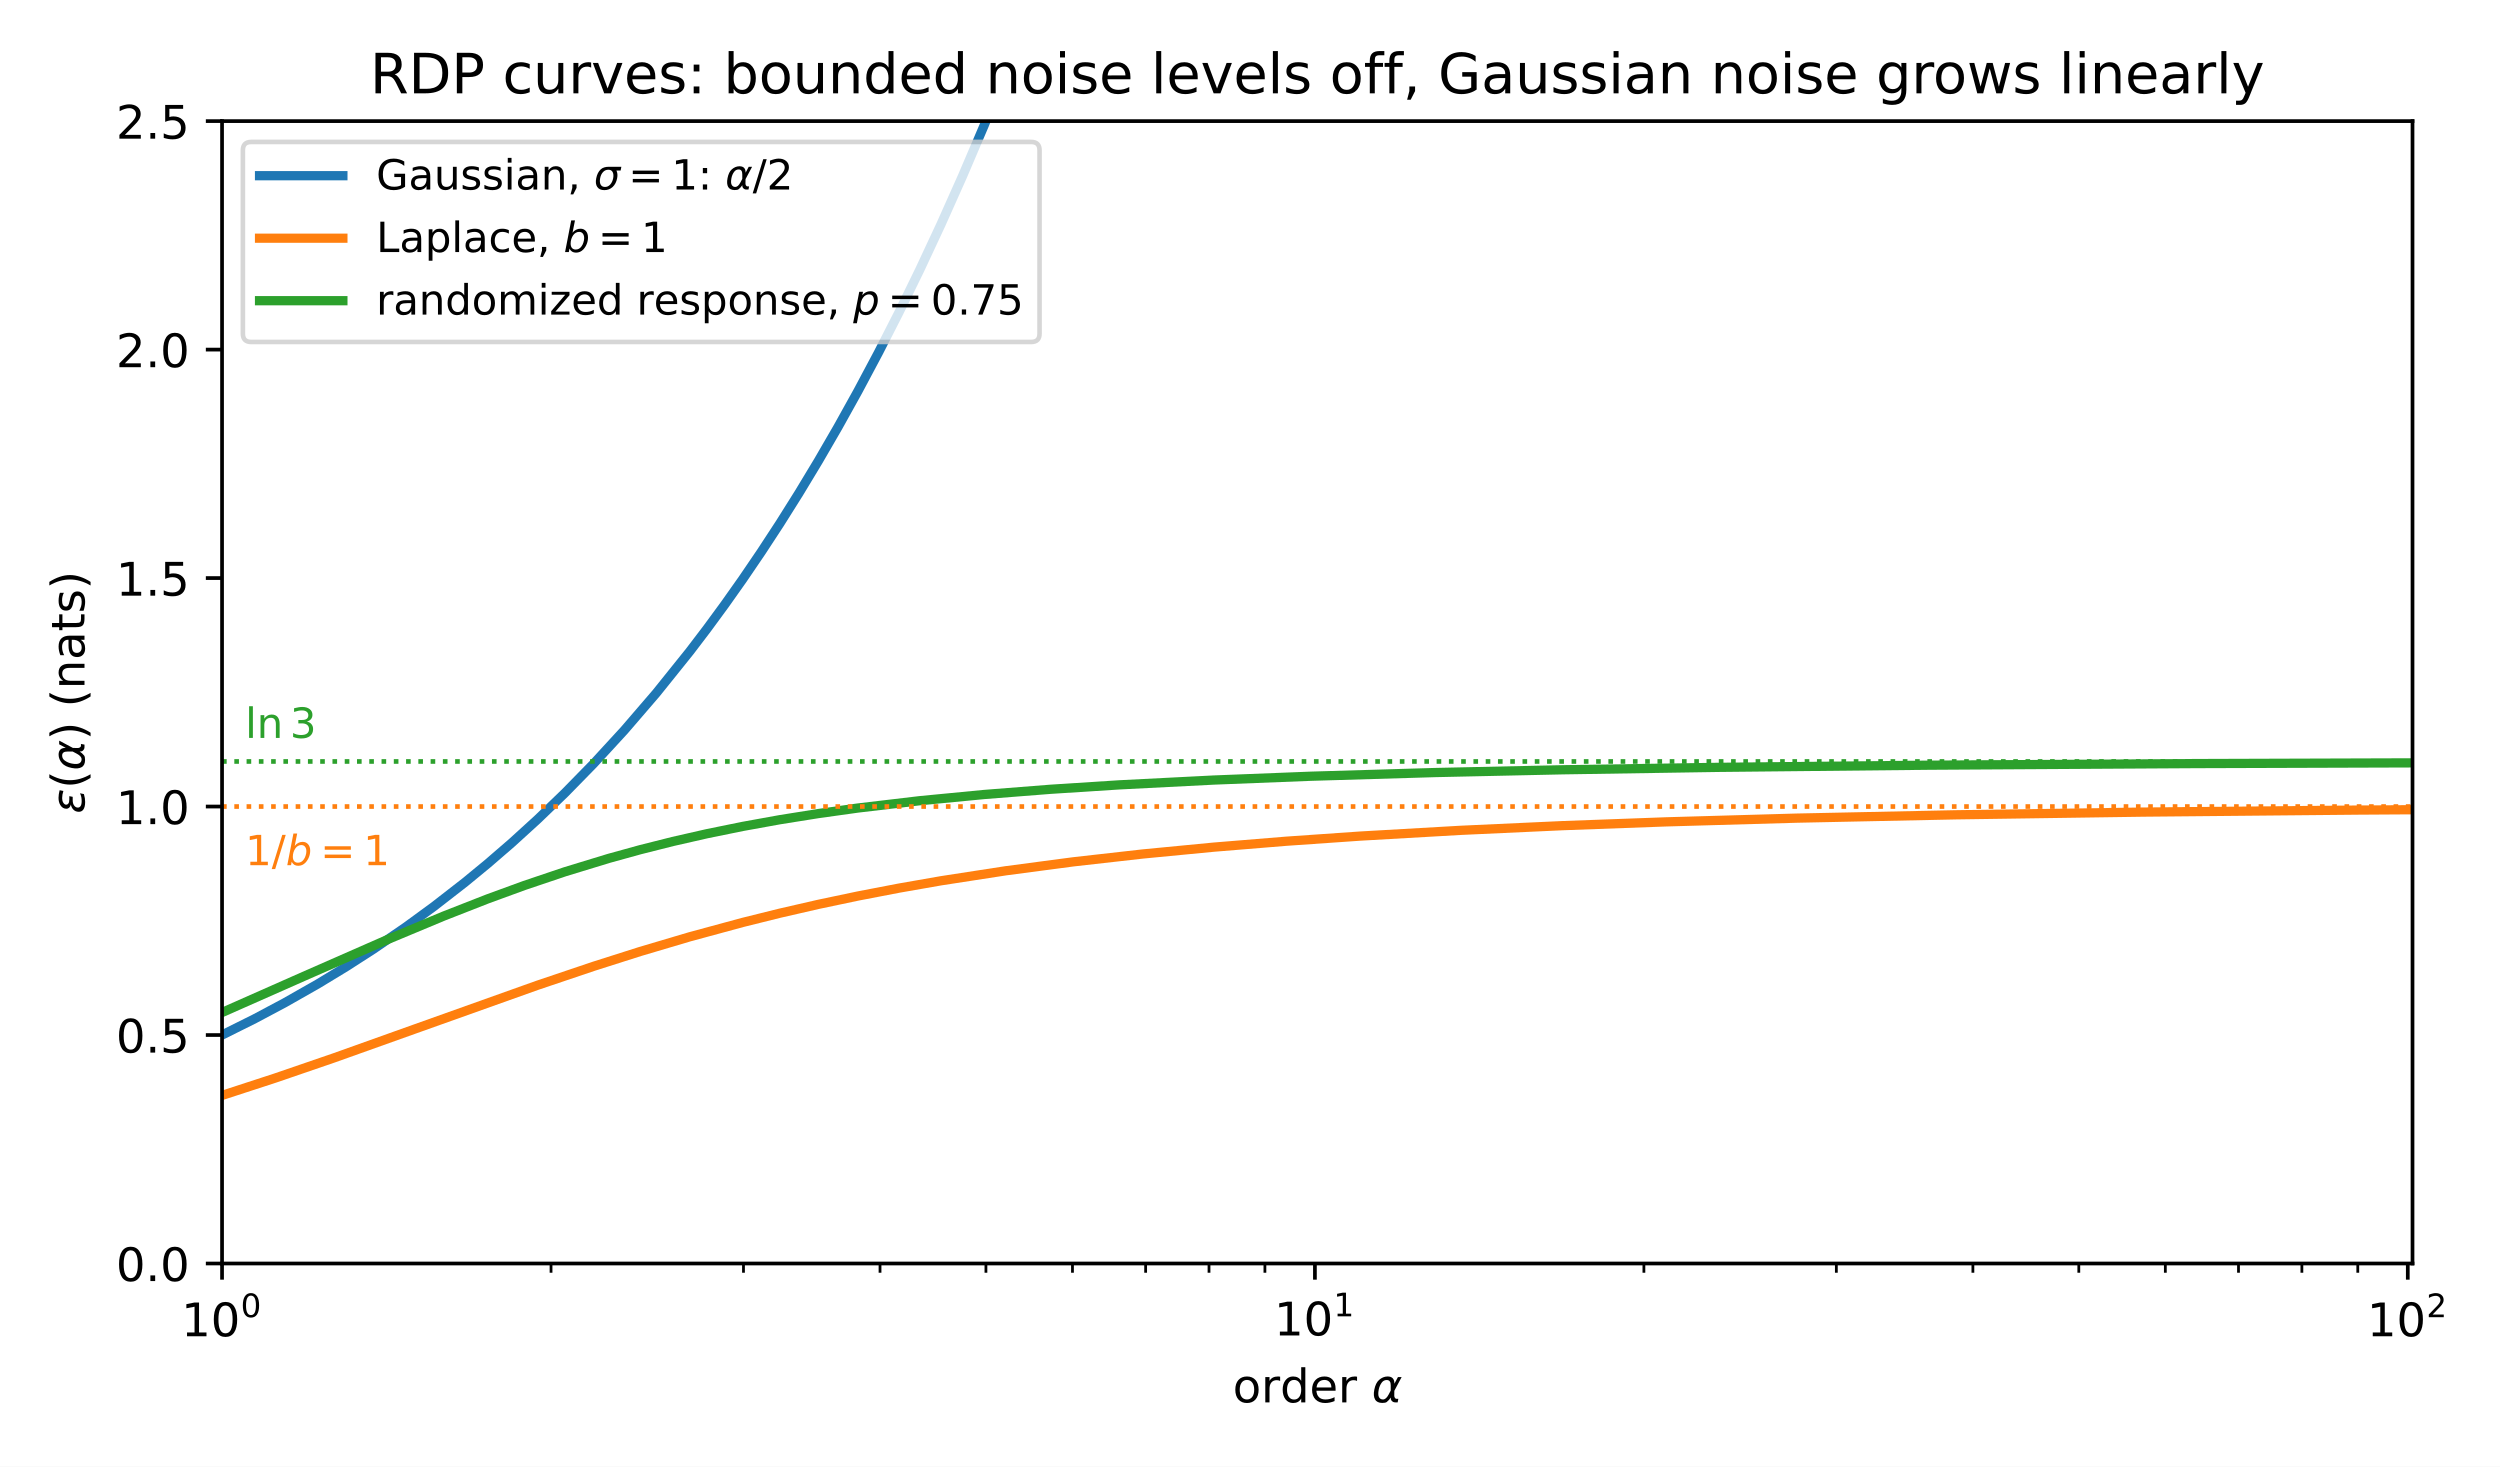
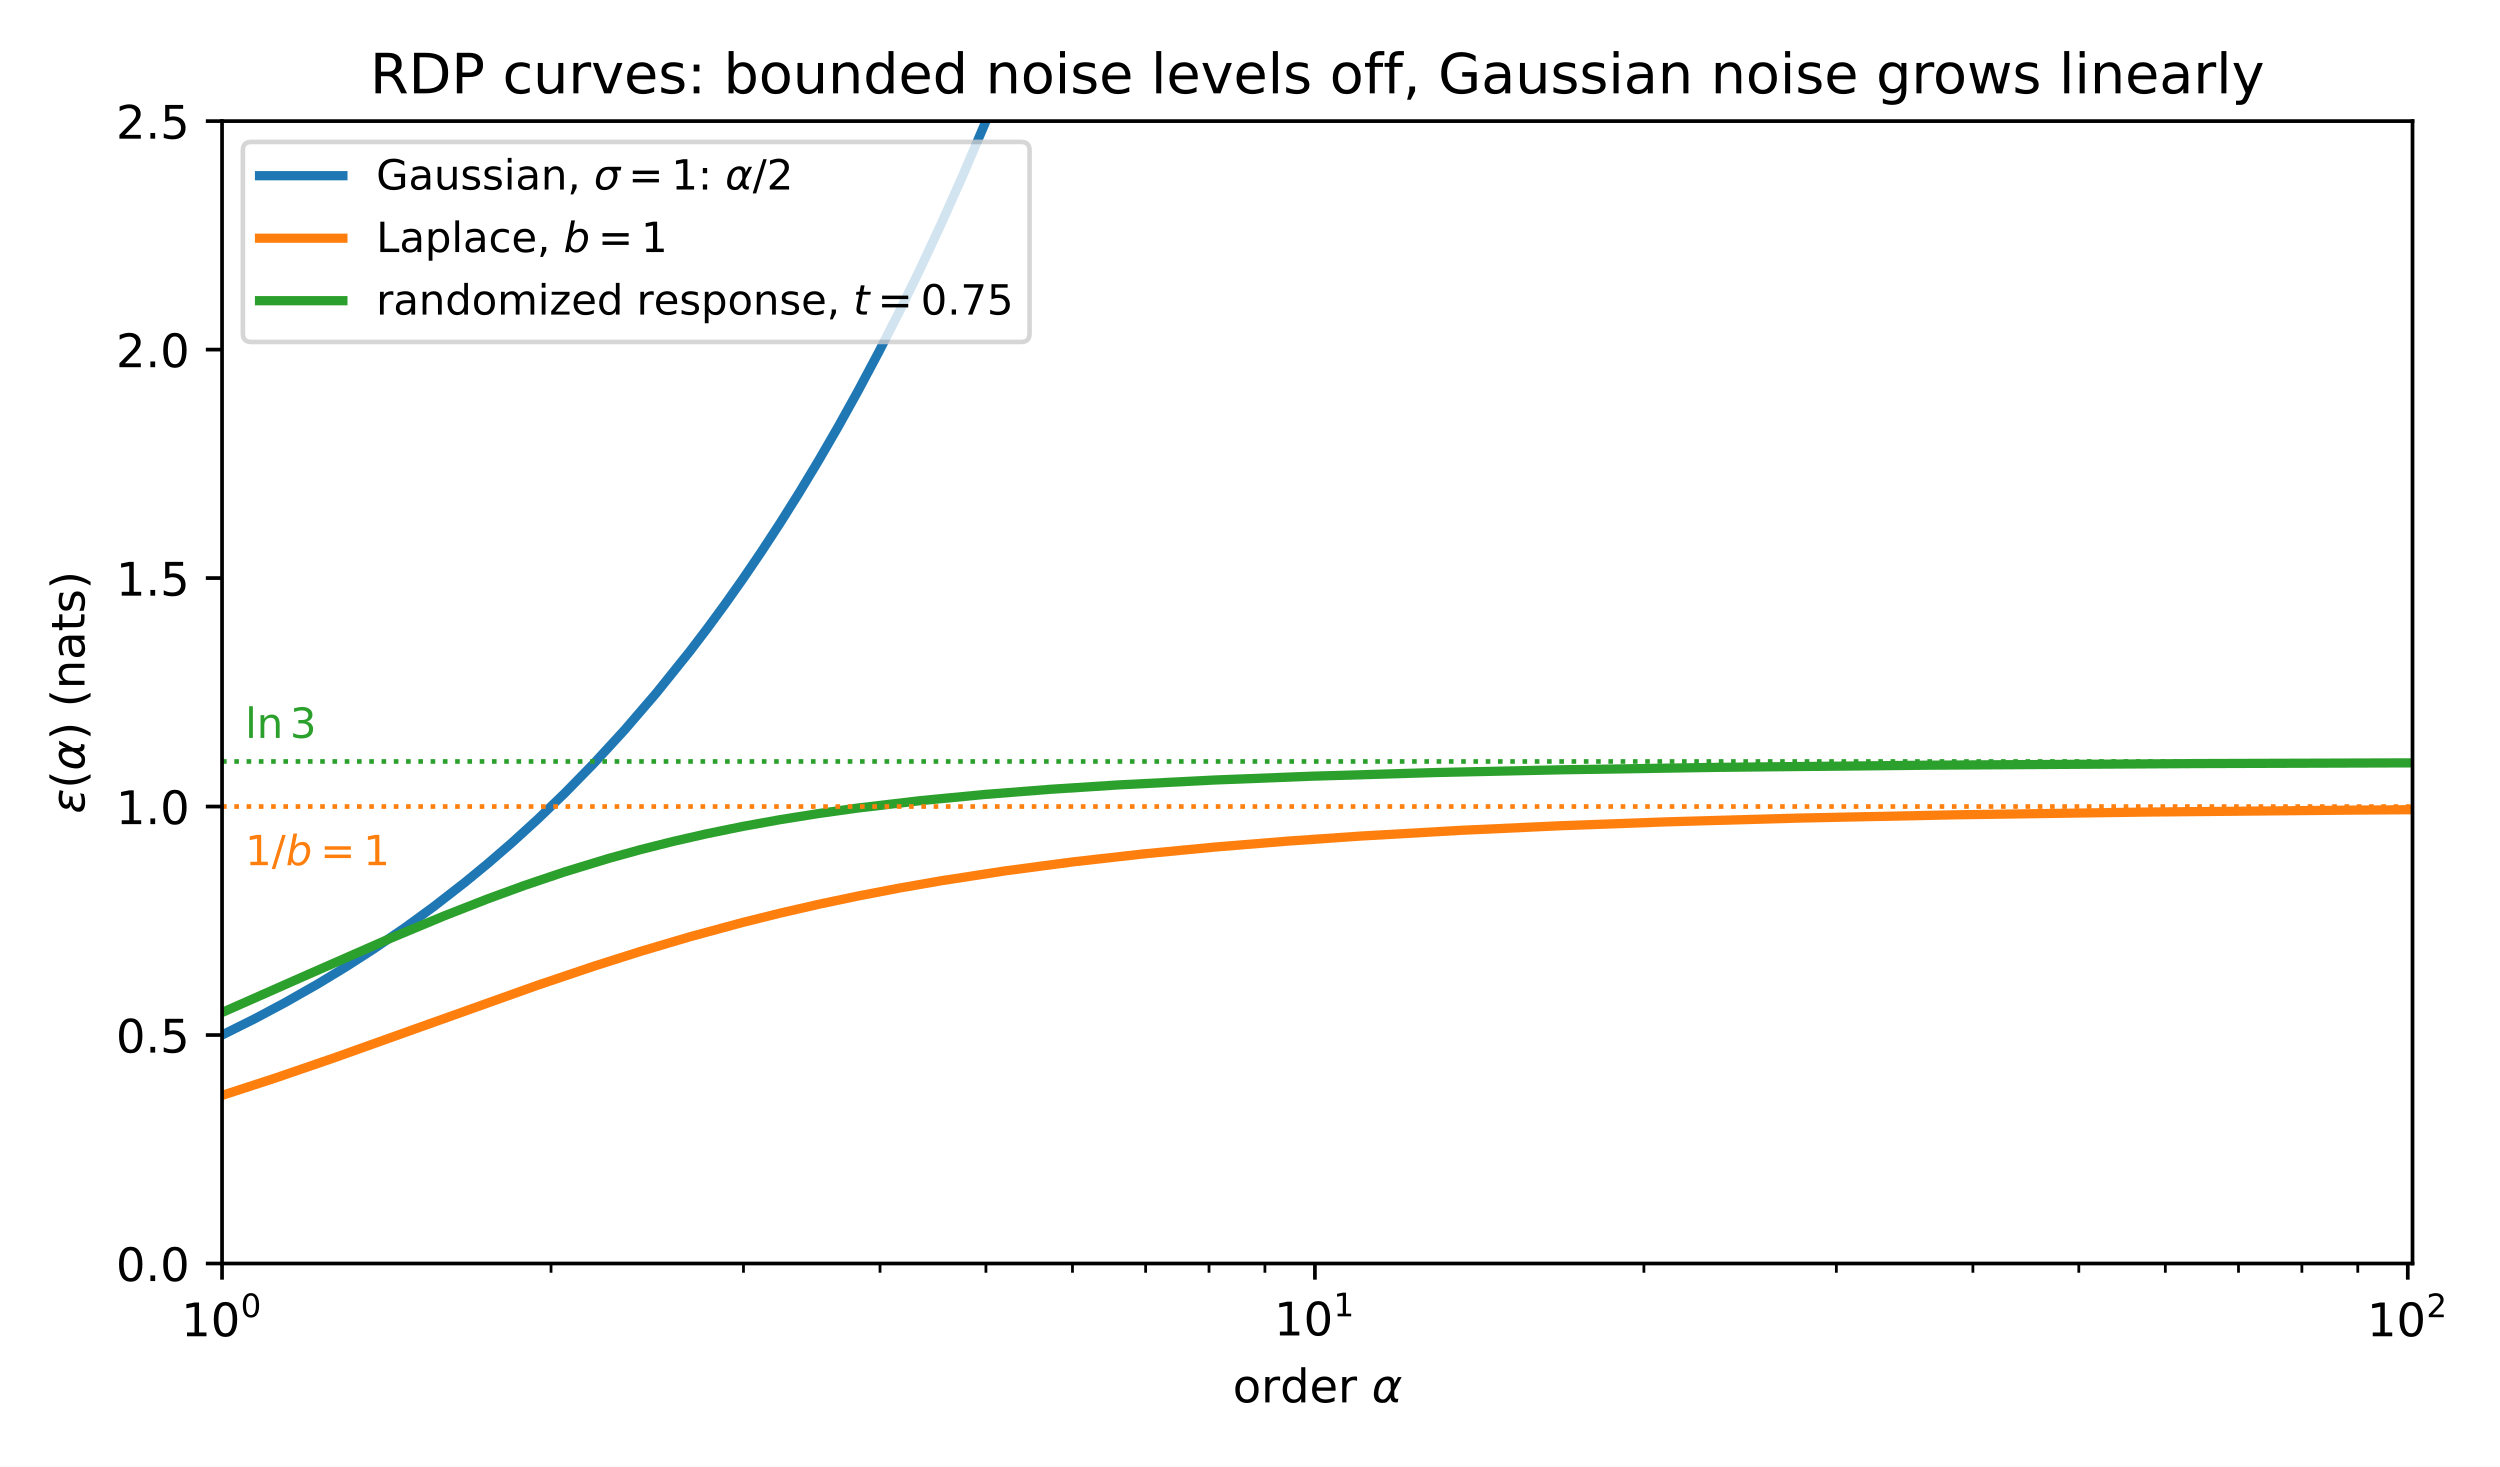
<svg xmlns="http://www.w3.org/2000/svg" xmlns:xlink="http://www.w3.org/1999/xlink" width="540pt" height="316.8pt" viewBox="0 0 540 316.8" version="1.1">
  <defs>
    <style type="text/css">*{stroke-linejoin: round; stroke-linecap: butt}</style>
  </defs>
  <g id="figure_1">
    <g id="patch_1">
      <path d="M 0 316.8  L 540 316.8  L 540 0  L 0 0  z " style="fill: #ffffff" />
    </g>
    <g id="axes_1">
      <g id="patch_2">
        <path d="M 47.962 272.915  L 521.102 272.915  L 521.102 26.16  L 47.962 26.16  z " style="fill: #ffffff" />
      </g>
      <g id="matplotlib.axis_1">
        <g id="xtick_1">
          <g id="line2d_1">
            <defs>
              <path id="m5f477f2752" d="M 0 0  L 0 3.5  " style="stroke: #000000; stroke-width: 0.8" />
            </defs>
            <g>
              <use xlink:href="#m5f477f2752" x="47.962" y="272.915" style="stroke: #000000; stroke-width: 0.8" />
            </g>
          </g>
          <g id="text_1">
            <g transform="translate(39.16234 289.3153)">
              <text>
                <tspan x="0" y="-0.675" style="font-size: 10px; font-family: 'DejaVu Sans'">1</tspan>
                <tspan x="6.362" y="-0.675" style="font-size: 10px; font-family: 'DejaVu Sans'">0</tspan>
                <tspan x="12.82" y="-4.805" style="font-size: 7px; font-family: 'DejaVu Sans'">0</tspan>
              </text>
            </g>
          </g>
        </g>
        <g id="xtick_2">
          <g id="line2d_2">
            <g>
              <use xlink:href="#m5f477f2752" x="284.022" y="272.915" style="stroke: #000000; stroke-width: 0.8" />
            </g>
          </g>
          <g id="text_2">
            <g transform="translate(275.2223 289.2153)">
              <text>
                <tspan x="0" y="-0.762" style="font-size: 10px; font-family: 'DejaVu Sans'">1</tspan>
                <tspan x="6.362" y="-0.762" style="font-size: 10px; font-family: 'DejaVu Sans'">0</tspan>
                <tspan x="12.82" y="-4.892" style="font-size: 7px; font-family: 'DejaVu Sans'">1</tspan>
              </text>
            </g>
          </g>
        </g>
        <g id="xtick_3">
          <g id="line2d_3">
            <g>
              <use xlink:href="#m5f477f2752" x="520.082" y="272.915" style="stroke: #000000; stroke-width: 0.8" />
            </g>
          </g>
          <g id="text_3">
            <g transform="translate(511.2822 289.3153)">
              <text>
                <tspan x="0" y="-0.675" style="font-size: 10px; font-family: 'DejaVu Sans'">1</tspan>
                <tspan x="6.362" y="-0.675" style="font-size: 10px; font-family: 'DejaVu Sans'">0</tspan>
                <tspan x="12.82" y="-4.805" style="font-size: 7px; font-family: 'DejaVu Sans'">2</tspan>
              </text>
            </g>
          </g>
        </g>
        <g id="xtick_4">
          <g id="line2d_4">
            <defs>
              <path id="m58c53d90b5" d="M 0 0  L 0 2  " style="stroke: #000000; stroke-width: 0.6" />
            </defs>
            <g>
              <use xlink:href="#m58c53d90b5" x="119.023" y="272.915" style="stroke: #000000; stroke-width: 0.6" />
            </g>
          </g>
        </g>
        <g id="xtick_5">
          <g id="line2d_5">
            <g>
              <use xlink:href="#m58c53d90b5" x="160.592" y="272.915" style="stroke: #000000; stroke-width: 0.6" />
            </g>
          </g>
        </g>
        <g id="xtick_6">
          <g id="line2d_6">
            <g>
              <use xlink:href="#m58c53d90b5" x="190.085" y="272.915" style="stroke: #000000; stroke-width: 0.6" />
            </g>
          </g>
        </g>
        <g id="xtick_7">
          <g id="line2d_7">
            <g>
              <use xlink:href="#m58c53d90b5" x="212.961" y="272.915" style="stroke: #000000; stroke-width: 0.6" />
            </g>
          </g>
        </g>
        <g id="xtick_8">
          <g id="line2d_8">
            <g>
              <use xlink:href="#m58c53d90b5" x="231.653" y="272.915" style="stroke: #000000; stroke-width: 0.6" />
            </g>
          </g>
        </g>
        <g id="xtick_9">
          <g id="line2d_9">
            <g>
              <use xlink:href="#m58c53d90b5" x="247.456" y="272.915" style="stroke: #000000; stroke-width: 0.6" />
            </g>
          </g>
        </g>
        <g id="xtick_10">
          <g id="line2d_10">
            <g>
              <use xlink:href="#m58c53d90b5" x="261.146" y="272.915" style="stroke: #000000; stroke-width: 0.6" />
            </g>
          </g>
        </g>
        <g id="xtick_11">
          <g id="line2d_11">
            <g>
              <use xlink:href="#m58c53d90b5" x="273.221" y="272.915" style="stroke: #000000; stroke-width: 0.6" />
            </g>
          </g>
        </g>
        <g id="xtick_12">
          <g id="line2d_12">
            <g>
              <use xlink:href="#m58c53d90b5" x="355.083" y="272.915" style="stroke: #000000; stroke-width: 0.6" />
            </g>
          </g>
        </g>
        <g id="xtick_13">
          <g id="line2d_13">
            <g>
              <use xlink:href="#m58c53d90b5" x="396.651" y="272.915" style="stroke: #000000; stroke-width: 0.6" />
            </g>
          </g>
        </g>
        <g id="xtick_14">
          <g id="line2d_14">
            <g>
              <use xlink:href="#m58c53d90b5" x="426.145" y="272.915" style="stroke: #000000; stroke-width: 0.6" />
            </g>
          </g>
        </g>
        <g id="xtick_15">
          <g id="line2d_15">
            <g>
              <use xlink:href="#m58c53d90b5" x="449.021" y="272.915" style="stroke: #000000; stroke-width: 0.6" />
            </g>
          </g>
        </g>
        <g id="xtick_16">
          <g id="line2d_16">
            <g>
              <use xlink:href="#m58c53d90b5" x="467.713" y="272.915" style="stroke: #000000; stroke-width: 0.6" />
            </g>
          </g>
        </g>
        <g id="xtick_17">
          <g id="line2d_17">
            <g>
              <use xlink:href="#m58c53d90b5" x="483.516" y="272.915" style="stroke: #000000; stroke-width: 0.6" />
            </g>
          </g>
        </g>
        <g id="xtick_18">
          <g id="line2d_18">
            <g>
              <use xlink:href="#m58c53d90b5" x="497.206" y="272.915" style="stroke: #000000; stroke-width: 0.6" />
            </g>
          </g>
        </g>
        <g id="xtick_19">
          <g id="line2d_19">
            <g>
              <use xlink:href="#m58c53d90b5" x="509.281" y="272.915" style="stroke: #000000; stroke-width: 0.6" />
            </g>
          </g>
        </g>
        <g id="text_4">
          <g transform="translate(266.2823 303.3177)">
            <text>
              <tspan x="0" y="-0.406" style="font-size: 10px; font-family: 'DejaVu Sans'">o</tspan>
              <tspan x="6.118" y="-0.406" style="font-size: 10px; font-family: 'DejaVu Sans'">r</tspan>
              <tspan x="10.229" y="-0.406" style="font-size: 10px; font-family: 'DejaVu Sans'">d</tspan>
              <tspan x="16.577" y="-0.406" style="font-size: 10px; font-family: 'DejaVu Sans'">e</tspan>
              <tspan x="22.729" y="-0.406" style="font-size: 10px; font-family: 'DejaVu Sans'">r</tspan>
              <tspan x="26.841" y="-0.406" style="font-size: 10px; font-family: 'DejaVu Sans'"> </tspan>
              <tspan x="30.02" y="-0.406" style="font-style: oblique; font-size: 10px; font-family: 'DejaVu Sans'">α</tspan>
            </text>
          </g>
        </g>
      </g>
      <g id="matplotlib.axis_2">
        <g id="ytick_1">
          <g id="line2d_20">
            <defs>
              <path id="me484d6abf6" d="M 0 0  L -3.5 0  " style="stroke: #000000; stroke-width: 0.8" />
            </defs>
            <g>
              <use xlink:href="#me484d6abf6" x="47.962" y="272.915" style="stroke: #000000; stroke-width: 0.8" />
            </g>
          </g>
          <g id="text_5">
            <text style="font-size: 10px; font-family: 'DejaVu Sans', 'Bitstream Vera Sans', 'Computer Modern Sans Serif', 'Lucida Grande', 'Verdana', 'Geneva', 'Lucid', 'Arial', 'Helvetica', 'Avant Garde', sans-serif; text-anchor: end" x="40.962" y="276.714" transform="rotate(-0 40.96234 276.7141)">0.0</text>
          </g>
        </g>
        <g id="ytick_2">
          <g id="line2d_21">
            <g>
              <use xlink:href="#me484d6abf6" x="47.962" y="223.564" style="stroke: #000000; stroke-width: 0.8" />
            </g>
          </g>
          <g id="text_6">
            <text style="font-size: 10px; font-family: 'DejaVu Sans', 'Bitstream Vera Sans', 'Computer Modern Sans Serif', 'Lucida Grande', 'Verdana', 'Geneva', 'Lucid', 'Arial', 'Helvetica', 'Avant Garde', sans-serif; text-anchor: end" x="40.962" y="227.363" transform="rotate(-0 40.96234 227.3631)">0.5</text>
          </g>
        </g>
        <g id="ytick_3">
          <g id="line2d_22">
            <g>
              <use xlink:href="#me484d6abf6" x="47.962" y="174.213" style="stroke: #000000; stroke-width: 0.8" />
            </g>
          </g>
          <g id="text_7">
            <text style="font-size: 10px; font-family: 'DejaVu Sans', 'Bitstream Vera Sans', 'Computer Modern Sans Serif', 'Lucida Grande', 'Verdana', 'Geneva', 'Lucid', 'Arial', 'Helvetica', 'Avant Garde', sans-serif; text-anchor: end" x="40.962" y="178.012" transform="rotate(-0 40.96234 178.012)">1.0</text>
          </g>
        </g>
        <g id="ytick_4">
          <g id="line2d_23">
            <g>
              <use xlink:href="#me484d6abf6" x="47.962" y="124.862" style="stroke: #000000; stroke-width: 0.8" />
            </g>
          </g>
          <g id="text_8">
            <text style="font-size: 10px; font-family: 'DejaVu Sans', 'Bitstream Vera Sans', 'Computer Modern Sans Serif', 'Lucida Grande', 'Verdana', 'Geneva', 'Lucid', 'Arial', 'Helvetica', 'Avant Garde', sans-serif; text-anchor: end" x="40.962" y="128.661" transform="rotate(-0 40.96234 128.661)">1.5</text>
          </g>
        </g>
        <g id="ytick_5">
          <g id="line2d_24">
            <g>
              <use xlink:href="#me484d6abf6" x="47.962" y="75.511" style="stroke: #000000; stroke-width: 0.8" />
            </g>
          </g>
          <g id="text_9">
            <text style="font-size: 10px; font-family: 'DejaVu Sans', 'Bitstream Vera Sans', 'Computer Modern Sans Serif', 'Lucida Grande', 'Verdana', 'Geneva', 'Lucid', 'Arial', 'Helvetica', 'Avant Garde', sans-serif; text-anchor: end" x="40.962" y="79.31" transform="rotate(-0 40.96234 79.30989)">2.0</text>
          </g>
        </g>
        <g id="ytick_6">
          <g id="line2d_25">
            <g>
              <use xlink:href="#me484d6abf6" x="47.962" y="26.16" style="stroke: #000000; stroke-width: 0.8" />
            </g>
          </g>
          <g id="text_10">
            <text style="font-size: 10px; font-family: 'DejaVu Sans', 'Bitstream Vera Sans', 'Computer Modern Sans Serif', 'Lucida Grande', 'Verdana', 'Geneva', 'Lucid', 'Arial', 'Helvetica', 'Avant Garde', sans-serif; text-anchor: end" x="40.962" y="29.959" transform="rotate(-0 40.96234 29.95883)">2.5</text>
          </g>
        </g>
        <g id="text_11">
          <g transform="translate(18.65687 175.7377) rotate(-90)">
            <text>
              <tspan x="0" y="-0.406" style="font-style: oblique; font-size: 10px; font-family: 'DejaVu Sans'">ε</tspan>
              <tspan x="9.307" y="-0.406" style="font-style: oblique; font-size: 10px; font-family: 'DejaVu Sans'">α</tspan>
              <tspan x="5.405" y="-0.406" style="font-size: 10px; font-family: 'DejaVu Sans'">(</tspan>
              <tspan x="15.898" y="-0.406" style="font-size: 10px; font-family: 'DejaVu Sans'">)</tspan>
              <tspan x="19.8" y="-0.406" style="font-size: 10px; font-family: 'DejaVu Sans'"> </tspan>
              <tspan x="22.979" y="-0.406" style="font-size: 10px; font-family: 'DejaVu Sans'">(</tspan>
              <tspan x="26.88" y="-0.406" style="font-size: 10px; font-family: 'DejaVu Sans'">n</tspan>
              <tspan x="33.218" y="-0.406" style="font-size: 10px; font-family: 'DejaVu Sans'">a</tspan>
              <tspan x="39.346" y="-0.406" style="font-size: 10px; font-family: 'DejaVu Sans'">t</tspan>
              <tspan x="43.267" y="-0.406" style="font-size: 10px; font-family: 'DejaVu Sans'">s</tspan>
              <tspan x="48.477" y="-0.406" style="font-size: 10px; font-family: 'DejaVu Sans'">)</tspan>
            </text>
          </g>
        </g>
      </g>
      <g id="line2d_26">
        <path d="M 48.065 223.515  L 54.975 220.07  L 61.508 216.593  L 68.673 212.516  L 74.744 208.831  L 80.672 205.016  L 87.679 200.214  L 93.705 195.812  L 100.435 190.581  L 105.328 186.556  L 110.553 182.041  L 116.115 176.974  L 122.017 171.289  L 128.257 164.91  L 134.835 157.754  L 141.746 149.723  L 148.982 140.713  L 152.72 135.804  L 156.536 130.604  L 160.43 125.096  L 164.398 119.261  L 168.441 113.081  L 172.556 106.534  L 176.743 99.6  L 180.998 92.255  L 185.321 84.474  L 189.709 76.232  L 194.162 67.502  L 198.676 58.255  L 203.25 48.46  L 207.883 38.084  L 212.572 27.094  L 217.316 15.453  L 223.642 -1  L 223.642 -1  " clip-path="url(#p2b2f78c396)" style="fill: none; stroke: #1f77b4; stroke-width: 2; stroke-linecap: square" />
      </g>
      <g id="line2d_27">
        <path d="M 48.065 236.572  L 59.475 232.851  L 72.149 228.5  L 89.612 222.263  L 116.115 212.808  L 128.257 208.711  L 138.249 205.532  L 148.982 202.349  L 160.43 199.244  L 168.441 197.253  L 176.743 195.347  L 185.321 193.539  L 194.162 191.838  L 203.25 190.249  L 217.316 188.077  L 231.855 186.153  L 246.819 184.463  L 262.159 182.986  L 277.831 181.704  L 293.793 180.596  L 315.464 179.354  L 337.507 178.342  L 359.854 177.523  L 388.13 176.717  L 422.449 175.999  L 462.874 175.414  L 509.423 174.975  L 541 174.773  L 541 174.773  " clip-path="url(#p2b2f78c396)" style="fill: none; stroke: #ff7f0e; stroke-width: 2; stroke-linecap: square" />
      </g>
      <g id="line2d_28">
        <path d="M 48.065 218.653  L 65.655 210.872  L 84.034 202.801  L 95.869 197.862  L 105.328 194.159  L 113.292 191.249  L 122.017 188.305  L 131.504 185.408  L 138.249 183.544  L 145.324 181.761  L 152.72 180.077  L 160.43 178.506  L 168.441 177.056  L 176.743 175.732  L 185.321 174.531  L 198.676 172.951  L 212.572 171.611  L 226.959 170.481  L 241.787 169.529  L 262.159 168.491  L 283.121 167.666  L 310.009 166.869  L 337.507 166.272  L 371.123 165.748  L 416.705 165.28  L 474.482 164.93  L 541 164.713  L 541 164.713  " clip-path="url(#p2b2f78c396)" style="fill: none; stroke: #2ca02c; stroke-width: 2; stroke-linecap: square" />
      </g>
      <g id="line2d_29">
        <path d="M 47.962 174.213  L 521.102 174.213  " clip-path="url(#p2b2f78c396)" style="fill: none; stroke-dasharray: 1,1.65; stroke-dashoffset: 0; stroke: #ff7f0e" />
      </g>
      <g id="line2d_30">
        <path d="M 47.962 164.48  L 521.102 164.48  " clip-path="url(#p2b2f78c396)" style="fill: none; stroke-dasharray: 1,1.65; stroke-dashoffset: 0; stroke: #2ca02c" />
      </g>
      <g id="patch_3">
        <path d="M 47.962 272.915  L 47.962 26.16  " style="fill: none; stroke: #000000; stroke-width: 0.8; stroke-linejoin: miter; stroke-linecap: square" />
      </g>
      <g id="patch_4">
        <path d="M 521.102 272.915  L 521.102 26.16  " style="fill: none; stroke: #000000; stroke-width: 0.8; stroke-linejoin: miter; stroke-linecap: square" />
      </g>
      <g id="patch_5">
        <path d="M 47.962 272.915  L 521.102 272.915  " style="fill: none; stroke: #000000; stroke-width: 0.8; stroke-linejoin: miter; stroke-linecap: square" />
      </g>
      <g id="patch_6">
        <path d="M 47.962 26.16  L 521.102 26.16  " style="fill: none; stroke: #000000; stroke-width: 0.8; stroke-linejoin: miter; stroke-linecap: square" />
      </g>
      <g id="text_12">
        <g style="fill: #ff7f0e" transform="translate(52.96429 187.0445)">
          <text>
            <tspan x="0" y="-0.156" style="font-size: 9px; font-family: 'DejaVu Sans'; fill: #ff7f0e">1</tspan>
            <tspan x="5.726" y="-0.156" style="font-size: 9px; font-family: 'DejaVu Sans'; fill: #ff7f0e">/</tspan>
            <tspan x="16.225" y="-0.156" style="font-size: 9px; font-family: 'DejaVu Sans'; fill: #ff7f0e">=</tspan>
            <tspan x="25.519" y="-0.156" style="font-size: 9px; font-family: 'DejaVu Sans'; fill: #ff7f0e">1</tspan>
            <tspan x="8.758" y="-0.156" style="font-style: oblique; font-size: 9px; font-family: 'DejaVu Sans'; fill: #ff7f0e">b</tspan>
          </text>
        </g>
      </g>
      <g id="text_13">
        <g style="fill: #2ca02c" transform="translate(52.96429 159.5448)">
          <text>
            <tspan x="0" y="-0.156" style="font-size: 9px; font-family: 'DejaVu Sans'; fill: #2ca02c">l</tspan>
            <tspan x="2.5" y="-0.156" style="font-size: 9px; font-family: 'DejaVu Sans'; fill: #2ca02c">n</tspan>
            <tspan x="9.666" y="-0.156" style="font-size: 9px; font-family: 'DejaVu Sans'; fill: #2ca02c">3</tspan>
          </text>
        </g>
      </g>
      <g id="text_14">
        <text style="font-size: 12px; font-family: 'DejaVu Sans', 'Bitstream Vera Sans', 'Computer Modern Sans Serif', 'Lucida Grande', 'Verdana', 'Geneva', 'Lucid', 'Arial', 'Helvetica', 'Avant Garde', sans-serif; text-anchor: middle" x="284.532" y="20.16" transform="rotate(-0 284.5323 20.16)">RDP curves: bounded noise levels off, Gaussian noise grows linearly</text>
      </g>
      <g id="legend_1">
        <g id="patch_7">
-           <path d="M 54.262 73.866  L 222.742 73.866  Q 224.542 73.866 224.542 72.066  L 224.542 32.46  Q 224.542 30.66 222.742 30.66  L 54.262 30.66  Q 52.462 30.66 52.462 32.46  L 52.462 72.066  Q 52.462 73.866 54.262 73.866  z " style="fill: #ffffff; opacity: 0.8; stroke: #cccccc; stroke-linejoin: miter" />
+           <path d="M 54.262 73.866  L 220.582 73.866  Q 222.382 73.866 222.382 72.066  L 222.382 32.46  Q 222.382 30.66 220.582 30.66  L 54.262 30.66  Q 52.462 30.66 52.462 32.46  L 52.462 72.066  Q 52.462 73.866 54.262 73.866  z " style="fill: #ffffff; opacity: 0.8; stroke: #cccccc; stroke-linejoin: miter" />
        </g>
        <g id="line2d_31">
          <path d="M 56.062 37.95  L 65.062 37.95  L 74.062 37.95  " style="fill: none; stroke: #1f77b4; stroke-width: 2; stroke-linecap: square" />
        </g>
        <g id="text_15">
          <g transform="translate(81.26234 41.1)">
            <text>
              <tspan x="0" y="-0.156" style="font-size: 9px; font-family: 'DejaVu Sans'">G</tspan>
              <tspan x="6.974" y="-0.156" style="font-size: 9px; font-family: 'DejaVu Sans'">a</tspan>
              <tspan x="12.489" y="-0.156" style="font-size: 9px; font-family: 'DejaVu Sans'">u</tspan>
              <tspan x="18.193" y="-0.156" style="font-size: 9px; font-family: 'DejaVu Sans'">s</tspan>
              <tspan x="22.882" y="-0.156" style="font-size: 9px; font-family: 'DejaVu Sans'">s</tspan>
              <tspan x="27.571" y="-0.156" style="font-size: 9px; font-family: 'DejaVu Sans'">i</tspan>
              <tspan x="30.072" y="-0.156" style="font-size: 9px; font-family: 'DejaVu Sans'">a</tspan>
              <tspan x="35.587" y="-0.156" style="font-size: 9px; font-family: 'DejaVu Sans'">n</tspan>
              <tspan x="41.291" y="-0.156" style="font-size: 9px; font-family: 'DejaVu Sans'">,</tspan>
              <tspan x="44.152" y="-0.156" style="font-size: 9px; font-family: 'DejaVu Sans'"> </tspan>
              <tspan x="54.47" y="-0.156" style="font-size: 9px; font-family: 'DejaVu Sans'">=</tspan>
              <tspan x="63.765" y="-0.156" style="font-size: 9px; font-family: 'DejaVu Sans'">1</tspan>
              <tspan x="69.491" y="-0.156" style="font-size: 9px; font-family: 'DejaVu Sans'">:</tspan>
              <tspan x="72.523" y="-0.156" style="font-size: 9px; font-family: 'DejaVu Sans'"> </tspan>
              <tspan x="81.316" y="-0.156" style="font-size: 9px; font-family: 'DejaVu Sans'">/</tspan>
              <tspan x="84.349" y="-0.156" style="font-size: 9px; font-family: 'DejaVu Sans'">2</tspan>
              <tspan x="47.013" y="-0.156" style="font-style: oblique; font-size: 9px; font-family: 'DejaVu Sans'">σ</tspan>
              <tspan x="75.384" y="-0.156" style="font-style: oblique; font-size: 9px; font-family: 'DejaVu Sans'">α</tspan>
            </text>
          </g>
        </g>
        <g id="line2d_32">
          <path d="M 56.062 51.452  L 65.062 51.452  L 74.062 51.452  " style="fill: none; stroke: #ff7f0e; stroke-width: 2; stroke-linecap: square" />
        </g>
        <g id="text_16">
          <g transform="translate(81.26234 54.60211)">
            <text>
              <tspan x="0" y="-0.156" style="font-size: 9px; font-family: 'DejaVu Sans'">L</tspan>
              <tspan x="5.014" y="-0.156" style="font-size: 9px; font-family: 'DejaVu Sans'">a</tspan>
              <tspan x="10.529" y="-0.156" style="font-size: 9px; font-family: 'DejaVu Sans'">p</tspan>
              <tspan x="16.242" y="-0.156" style="font-size: 9px; font-family: 'DejaVu Sans'">l</tspan>
              <tspan x="18.743" y="-0.156" style="font-size: 9px; font-family: 'DejaVu Sans'">a</tspan>
              <tspan x="24.258" y="-0.156" style="font-size: 9px; font-family: 'DejaVu Sans'">c</tspan>
              <tspan x="29.206" y="-0.156" style="font-size: 9px; font-family: 'DejaVu Sans'">e</tspan>
              <tspan x="34.743" y="-0.156" style="font-size: 9px; font-family: 'DejaVu Sans'">,</tspan>
              <tspan x="37.604" y="-0.156" style="font-size: 9px; font-family: 'DejaVu Sans'"> </tspan>
              <tspan x="47.931" y="-0.156" style="font-size: 9px; font-family: 'DejaVu Sans'">=</tspan>
              <tspan x="57.226" y="-0.156" style="font-size: 9px; font-family: 'DejaVu Sans'">1</tspan>
              <tspan x="40.465" y="-0.156" style="font-style: oblique; font-size: 9px; font-family: 'DejaVu Sans'">b</tspan>
            </text>
          </g>
        </g>
        <g id="line2d_33">
          <path d="M 56.062 64.954  L 65.062 64.954  L 74.062 64.954  " style="fill: none; stroke: #2ca02c; stroke-width: 2; stroke-linecap: square" />
        </g>
        <g id="text_17">
          <g transform="translate(81.26234 68.10422)">
            <text>
              <tspan x="0" y="-0.156" style="font-size: 9px; font-family: 'DejaVu Sans'">r</tspan>
              <tspan x="3.7" y="-0.156" style="font-size: 9px; font-family: 'DejaVu Sans'">a</tspan>
              <tspan x="9.215" y="-0.156" style="font-size: 9px; font-family: 'DejaVu Sans'">n</tspan>
              <tspan x="14.919" y="-0.156" style="font-size: 9px; font-family: 'DejaVu Sans'">d</tspan>
              <tspan x="20.632" y="-0.156" style="font-size: 9px; font-family: 'DejaVu Sans'">o</tspan>
              <tspan x="26.139" y="-0.156" style="font-size: 9px; font-family: 'DejaVu Sans'">m</tspan>
              <tspan x="34.906" y="-0.156" style="font-size: 9px; font-family: 'DejaVu Sans'">i</tspan>
              <tspan x="37.406" y="-0.156" style="font-size: 9px; font-family: 'DejaVu Sans'">z</tspan>
              <tspan x="42.13" y="-0.156" style="font-size: 9px; font-family: 'DejaVu Sans'">e</tspan>
              <tspan x="47.667" y="-0.156" style="font-size: 9px; font-family: 'DejaVu Sans'">d</tspan>
              <tspan x="53.38" y="-0.156" style="font-size: 9px; font-family: 'DejaVu Sans'"> </tspan>
              <tspan x="56.241" y="-0.156" style="font-size: 9px; font-family: 'DejaVu Sans'">r</tspan>
              <tspan x="59.941" y="-0.156" style="font-size: 9px; font-family: 'DejaVu Sans'">e</tspan>
              <tspan x="65.479" y="-0.156" style="font-size: 9px; font-family: 'DejaVu Sans'">s</tspan>
              <tspan x="70.167" y="-0.156" style="font-size: 9px; font-family: 'DejaVu Sans'">p</tspan>
              <tspan x="75.88" y="-0.156" style="font-size: 9px; font-family: 'DejaVu Sans'">o</tspan>
              <tspan x="81.387" y="-0.156" style="font-size: 9px; font-family: 'DejaVu Sans'">n</tspan>
              <tspan x="87.091" y="-0.156" style="font-size: 9px; font-family: 'DejaVu Sans'">s</tspan>
              <tspan x="91.78" y="-0.156" style="font-size: 9px; font-family: 'DejaVu Sans'">e</tspan>
              <tspan x="97.317" y="-0.156" style="font-size: 9px; font-family: 'DejaVu Sans'">,</tspan>
              <tspan x="100.178" y="-0.156" style="font-size: 9px; font-family: 'DejaVu Sans'"> </tspan>
-               <tspan x="110.505" y="-0.156" style="font-size: 9px; font-family: 'DejaVu Sans'">=</tspan>
-               <tspan x="119.799" y="-0.156" style="font-size: 9px; font-family: 'DejaVu Sans'">0</tspan>
-               <tspan x="125.525" y="-0.156" style="font-size: 9px; font-family: 'DejaVu Sans'">.</tspan>
-               <tspan x="128.386" y="-0.156" style="font-size: 9px; font-family: 'DejaVu Sans'">7</tspan>
-               <tspan x="134.112" y="-0.156" style="font-size: 9px; font-family: 'DejaVu Sans'">5</tspan>
-               <tspan x="103.039" y="-0.156" style="font-style: oblique; font-size: 9px; font-family: 'DejaVu Sans'">p</tspan>
+               <tspan x="108.321" y="-0.156" style="font-size: 9px; font-family: 'DejaVu Sans'">=</tspan>
+               <tspan x="117.615" y="-0.156" style="font-size: 9px; font-family: 'DejaVu Sans'">0</tspan>
+               <tspan x="123.341" y="-0.156" style="font-size: 9px; font-family: 'DejaVu Sans'">.</tspan>
+               <tspan x="126.202" y="-0.156" style="font-size: 9px; font-family: 'DejaVu Sans'">7</tspan>
+               <tspan x="131.928" y="-0.156" style="font-size: 9px; font-family: 'DejaVu Sans'">5</tspan>
+               <tspan x="103.039" y="-0.156" style="font-style: oblique; font-size: 9px; font-family: 'DejaVu Sans'">t</tspan>
            </text>
          </g>
        </g>
      </g>
    </g>
  </g>
  <defs>
    <clipPath id="p2b2f78c396">
      <rect x="47.962" y="26.16" width="473.14" height="246.755" />
    </clipPath>
  </defs>
</svg>
